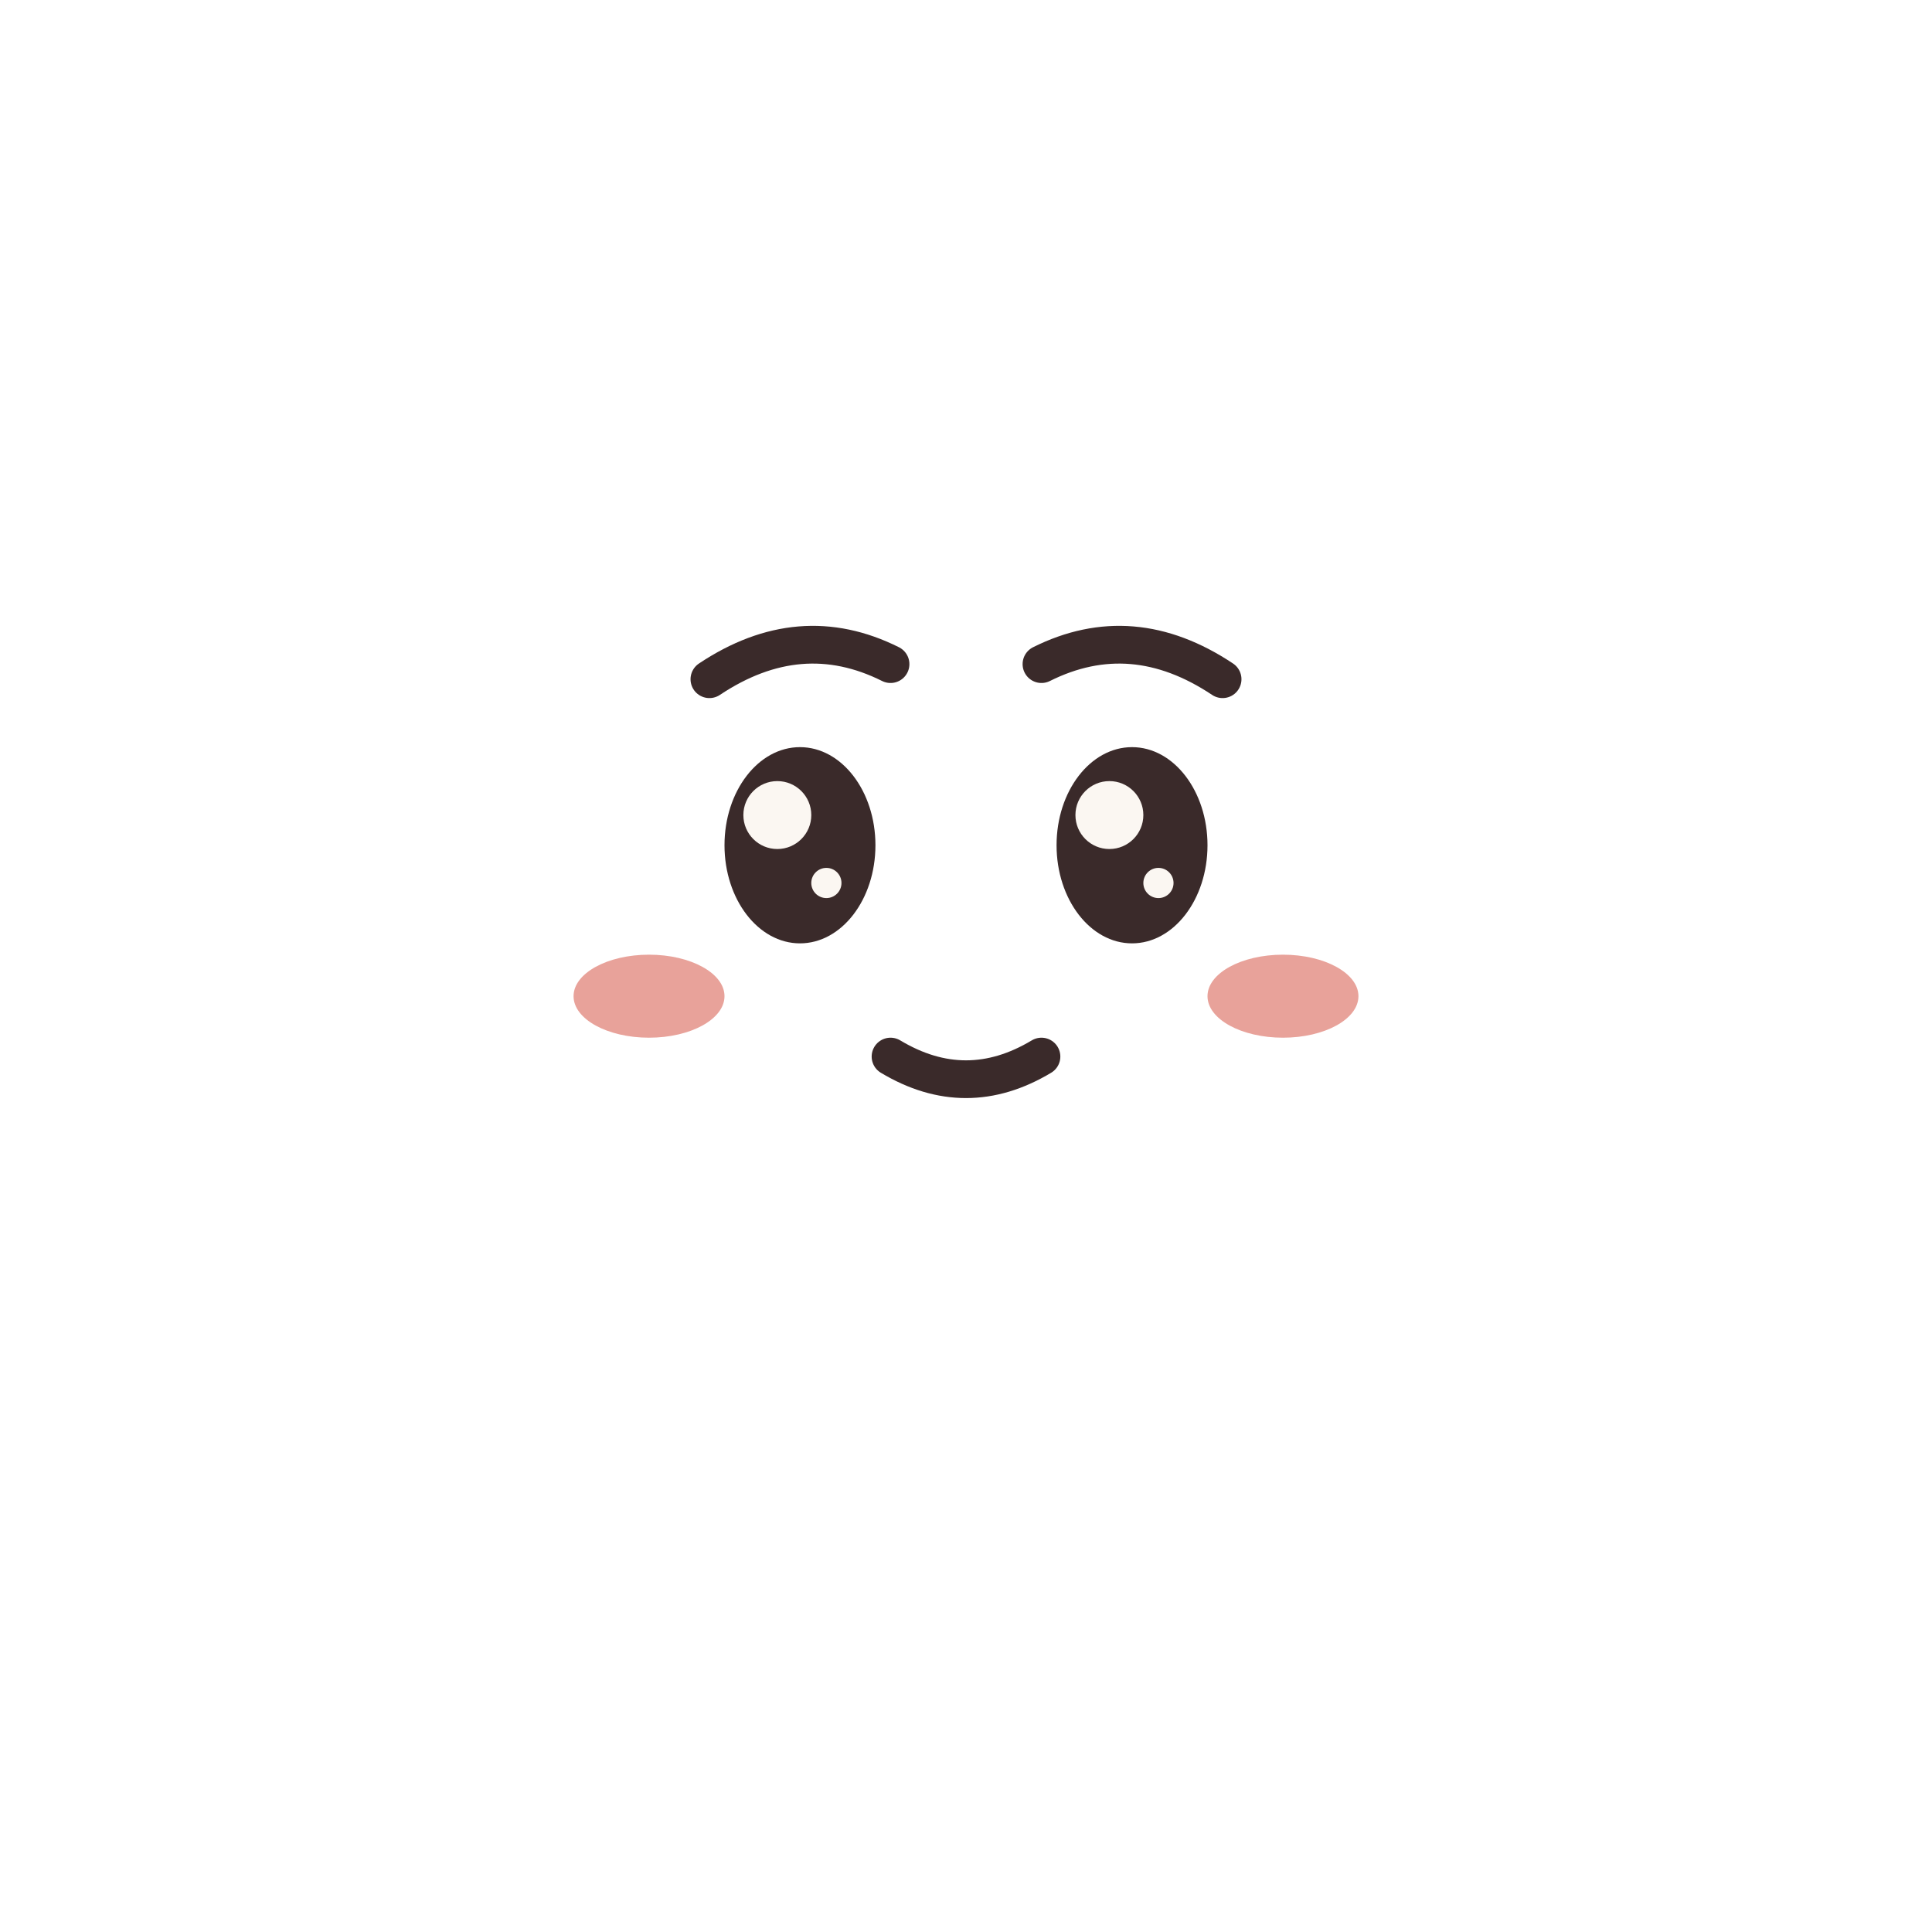
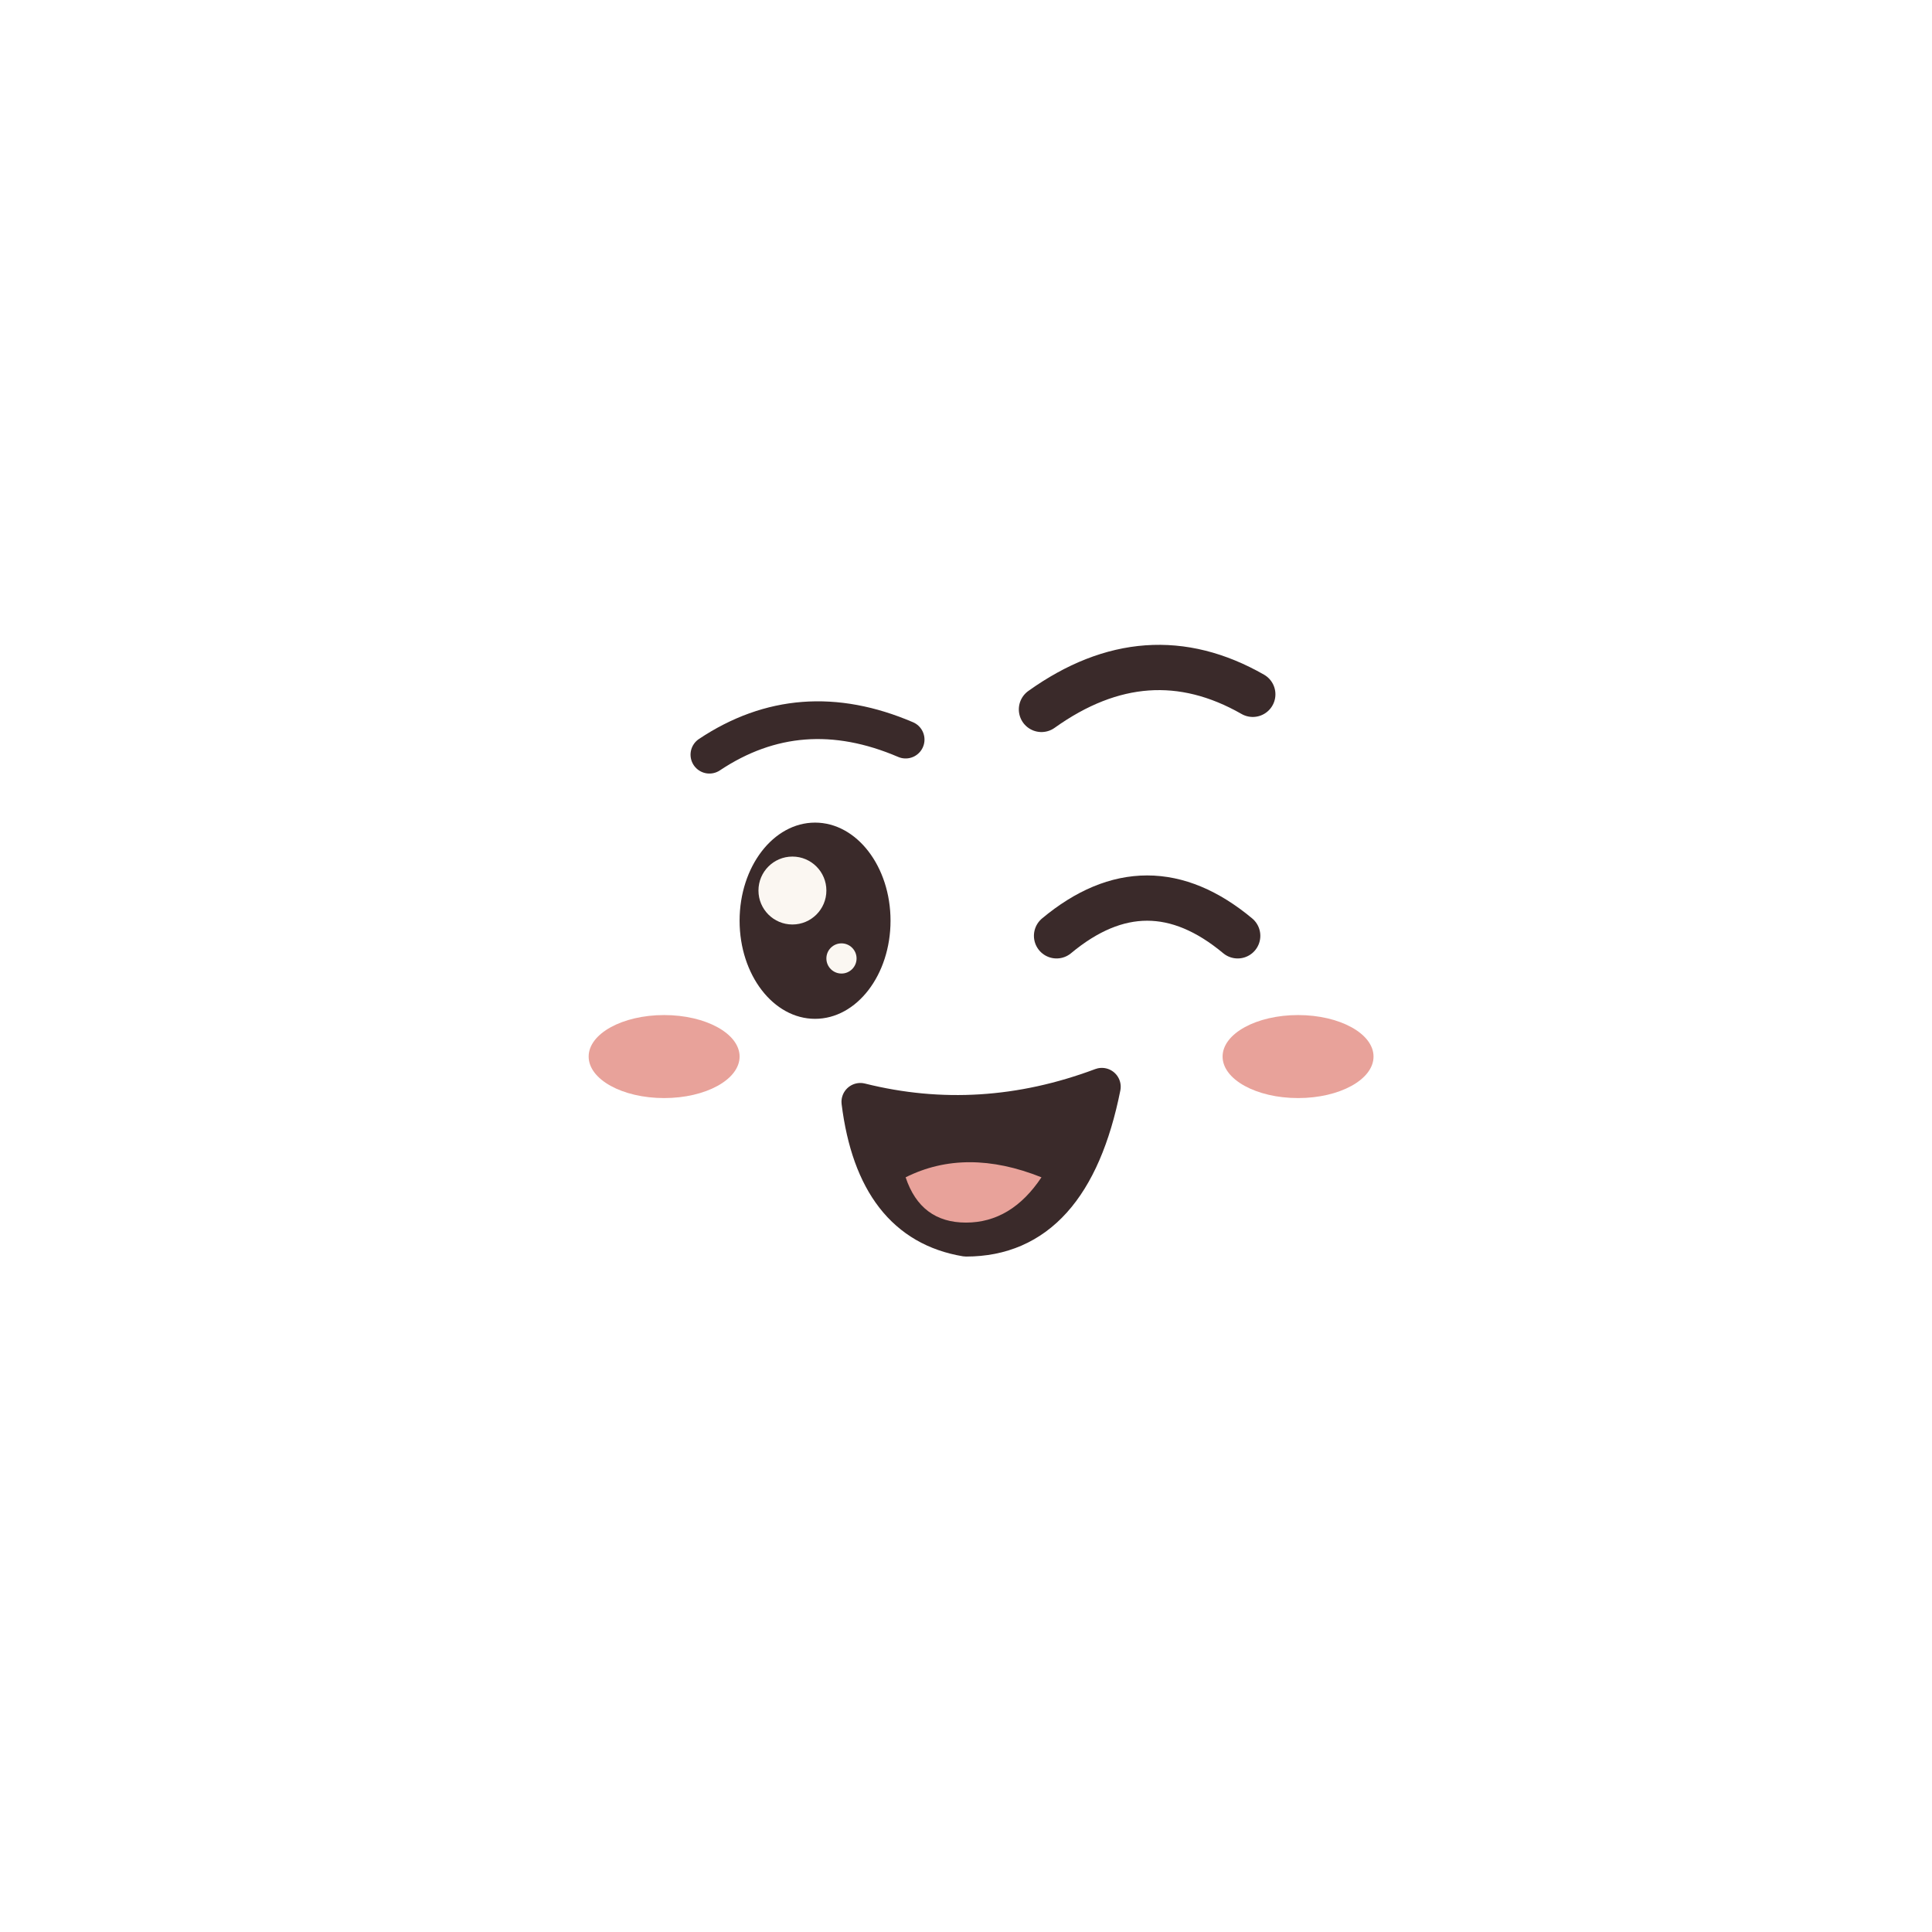
<svg xmlns="http://www.w3.org/2000/svg" viewBox="0 0 256 256" width="256" height="256">
  <g id="ojos" stroke-linejoin="round" stroke-linecap="round">
-     <ellipse cx="86" cy="132" rx="10" ry="5.5" fill="#E8A29A" />
-     <ellipse cx="170" cy="132" rx="10" ry="5.5" fill="#E8A29A" />
-     <ellipse cx="106" cy="112" rx="10" ry="13" fill="#3A2A2A" />
-     <circle cx="103" cy="108" r="4.5" fill="#FBF7F2" />
-     <circle cx="109.5" cy="117" r="2" fill="#FBF7F2" />
-     <ellipse cx="150" cy="112" rx="10" ry="13" fill="#3A2A2A" />
-     <circle cx="147" cy="108" r="4.5" fill="#FBF7F2" />
-     <circle cx="153.5" cy="117" r="2" fill="#FBF7F2" />
-     <path fill="none" stroke="#3A2A2A" stroke-width="5" d="M 94 90 Q 106 82 118 88 M 138 88 Q 150 82 162 90" />
-     <path fill="none" stroke="#3A2A2A" stroke-width="5" d="M 118 140 Q 128 146 138 140" />
+     <ellipse cx="88" cy="140" rx="10" ry="5.5" fill="#E8A29A" />
+     <ellipse cx="172" cy="140" rx="10" ry="5.5" fill="#E8A29A" />
+     <ellipse cx="108" cy="122" rx="10" ry="13" fill="#3A2A2A" />
+     <circle cx="105" cy="118" r="4.5" fill="#FBF7F2" />
+     <circle cx="111.5" cy="127" r="2" fill="#FBF7F2" />
+     <path fill="none" stroke="#3A2A2A" stroke-width="6" d="M 140 124 Q 152 114 164 124" />
+     <path fill="none" stroke="#3A2A2A" stroke-width="5" d="M 94 100 Q 106 92 120 98" />
+     <path fill="none" stroke="#3A2A2A" stroke-width="6" d="M 138 94 Q 152 84 166 92" />
+     <path fill="#3A2A2A" stroke="#3A2A2A" stroke-width="5" d="M 114 146 Q 130 150 146 144 Q 142 164 128 164 Q 116 162 114 146 Z" />
+     <path fill="#E8A29A" d="M 120 156 Q 128 152 138 156 Q 134 162 128 162 Q 122 162 120 156 Z" />
  </g>
</svg>
